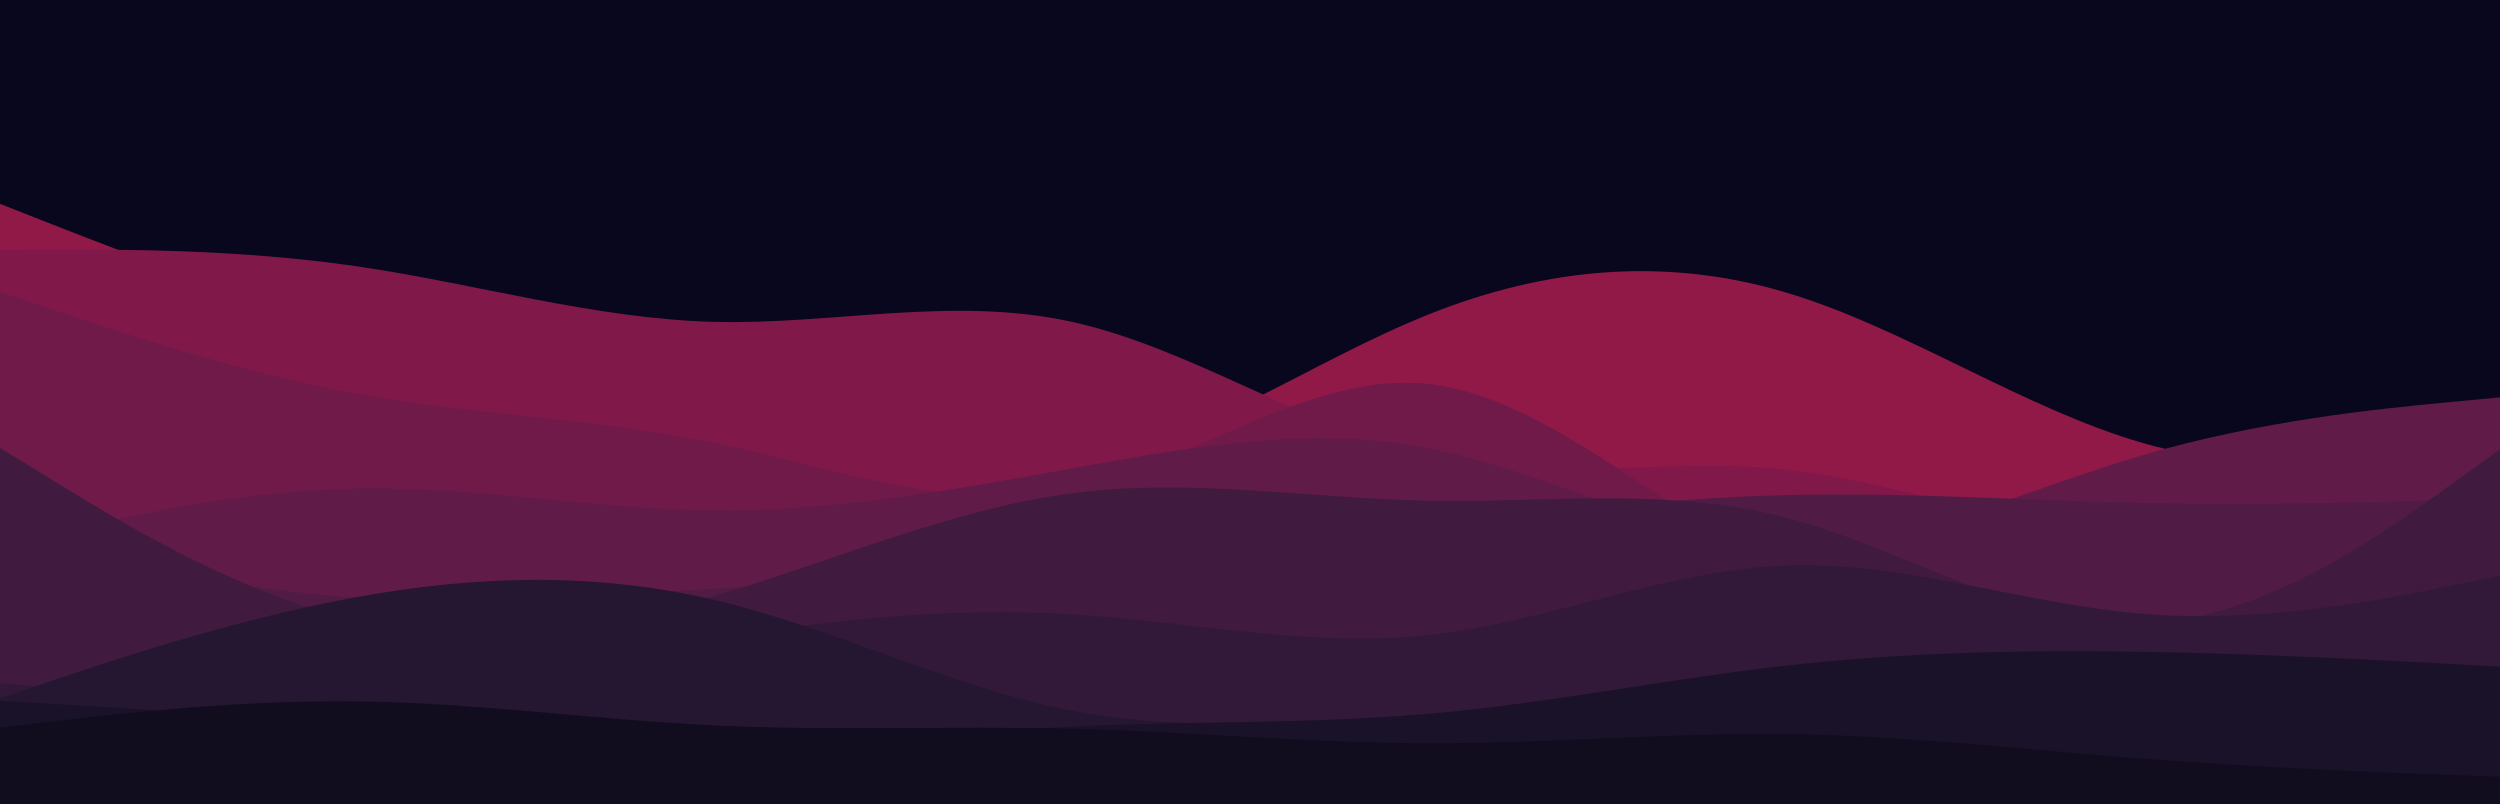
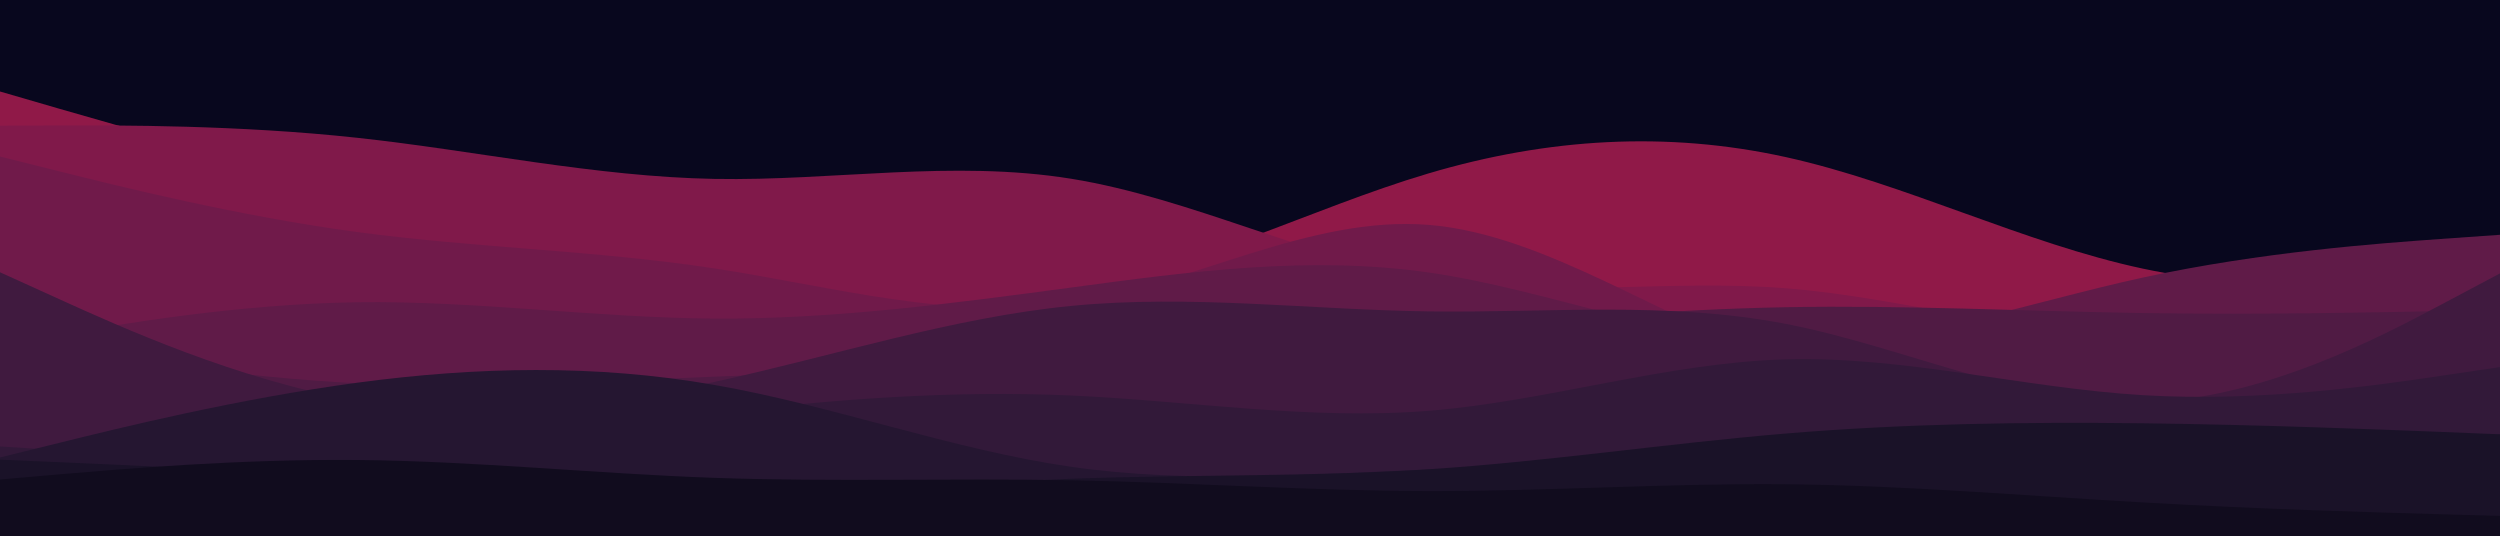
- <svg xmlns="http://www.w3.org/2000/svg" id="visual" viewBox="0 0 1680 540" width="100%" height="400" preserveAspectRatio="none" version="1.1">
-   <rect x="0" y="0" width="1680" height="540" fill="#08071e" />
-   <path d="M0 137L40 152.7C80 168.3 160 199.7 240 220.7C320 241.7 400 252.3 480 273.5C560 294.7 640 326.3 720 313.5C800 300.7 880 243.3 960 211.3C1040 179.3 1120 172.7 1200 196.5C1280 220.3 1360 274.7 1440 297.7C1520 320.7 1600 312.3 1640 308.2L1680 304L1680 541L1640 541C1600 541 1520 541 1440 541C1360 541 1280 541 1200 541C1120 541 1040 541 960 541C880 541 800 541 720 541C640 541 560 541 480 541C400 541 320 541 240 541C160 541 80 541 40 541L0 541Z" fill="#901948" />
-   <path d="M0 168L40 167.8C80 167.7 160 167.3 240 179C320 190.7 400 214.3 480 216.3C560 218.3 640 198.7 720 216.2C800 233.7 880 288.3 960 306.7C1040 325 1120 307 1200 315.5C1280 324 1360 359 1440 356.3C1520 353.7 1600 313.3 1640 293.2L1680 273L1680 541L1640 541C1600 541 1520 541 1440 541C1360 541 1280 541 1200 541C1120 541 1040 541 960 541C880 541 800 541 720 541C640 541 560 541 480 541C400 541 320 541 240 541C160 541 80 541 40 541L0 541Z" fill="#80194a" />
-   <path d="M0 196L40 209.5C80 223 160 250 240 264.5C320 279 400 281 480 297.5C560 314 640 345 720 328.8C800 312.7 880 249.3 960 258C1040 266.7 1120 347.3 1200 380.8C1280 414.3 1360 400.7 1440 382C1520 363.3 1600 339.7 1640 327.8L1680 316L1680 541L1640 541C1600 541 1520 541 1440 541C1360 541 1280 541 1200 541C1120 541 1040 541 960 541C880 541 800 541 720 541C640 541 560 541 480 541C400 541 320 541 240 541C160 541 80 541 40 541L0 541Z" fill="#701a4a" />
-   <path d="M0 367L40 357.7C80 348.3 160 329.7 240 328.2C320 326.7 400 342.3 480 343C560 343.7 640 329.3 720 314.8C800 300.3 880 285.7 960 301.2C1040 316.7 1120 362.3 1200 365.5C1280 368.7 1360 329.3 1440 305.8C1520 282.3 1600 274.7 1640 270.8L1680 267L1680 541L1640 541C1600 541 1520 541 1440 541C1360 541 1280 541 1200 541C1120 541 1040 541 960 541C880 541 800 541 720 541C640 541 560 541 480 541C400 541 320 541 240 541C160 541 80 541 40 541L0 541Z" fill="#601b48" />
-   <path d="M0 361L40 369.8C80 378.7 160 396.3 240 401.7C320 407 400 400 480 395.7C560 391.3 640 389.7 720 383.2C800 376.7 880 365.3 960 354.8C1040 344.3 1120 334.7 1200 332.7C1280 330.7 1360 336.3 1440 338C1520 339.7 1600 337.3 1640 336.2L1680 335L1680 541L1640 541C1600 541 1520 541 1440 541C1360 541 1280 541 1200 541C1120 541 1040 541 960 541C880 541 800 541 720 541C640 541 560 541 480 541C400 541 320 541 240 541C160 541 80 541 40 541L0 541Z" fill="#501b44" />
-   <path d="M0 301L40 325.5C80 350 160 399 240 417.5C320 436 400 424 480 400.5C560 377 640 342 720 331.5C800 321 880 335 960 336.5C1040 338 1120 327 1200 347.8C1280 368.7 1360 421.3 1440 419C1520 416.7 1600 359.3 1640 330.7L1680 302L1680 541L1640 541C1600 541 1520 541 1440 541C1360 541 1280 541 1200 541C1120 541 1040 541 960 541C880 541 800 541 720 541C640 541 560 541 480 541C400 541 320 541 240 541C160 541 80 541 40 541L0 541Z" fill="#401a3f" />
-   <path d="M0 459L40 462.5C80 466 160 473 240 467.2C320 461.3 400 442.7 480 429.3C560 416 640 408 720 412.8C800 417.7 880 435.3 960 426.7C1040 418 1120 383 1200 380C1280 377 1360 406 1440 412.5C1520 419 1600 403 1640 395L1680 387L1680 541L1640 541C1600 541 1520 541 1440 541C1360 541 1280 541 1200 541C1120 541 1040 541 960 541C880 541 800 541 720 541C640 541 560 541 480 541C400 541 320 541 240 541C160 541 80 541 40 541L0 541Z" fill="#321939" />
-   <path d="M0 469L40 455.7C80 442.3 160 415.7 240 401.2C320 386.7 400 384.3 480 403.2C560 422 640 462 720 477.5C800 493 880 484 960 480C1040 476 1120 477 1200 477.7C1280 478.3 1360 478.7 1440 473.7C1520 468.7 1600 458.3 1640 453.2L1680 448L1680 541L1640 541C1600 541 1520 541 1440 541C1360 541 1280 541 1200 541C1120 541 1040 541 960 541C880 541 800 541 720 541C640 541 560 541 480 541C400 541 320 541 240 541C160 541 80 541 40 541L0 541Z" fill="#251631" />
-   <path d="M0 471L40 473.3C80 475.7 160 480.3 240 487.3C320 494.3 400 503.7 480 503.2C560 502.7 640 492.3 720 488.3C800 484.3 880 486.7 960 479.7C1040 472.7 1120 456.3 1200 447.3C1280 438.3 1360 436.7 1440 438C1520 439.3 1600 443.7 1640 445.8L1680 448L1680 541L1640 541C1600 541 1520 541 1440 541C1360 541 1280 541 1200 541C1120 541 1040 541 960 541C880 541 800 541 720 541C640 541 560 541 480 541C400 541 320 541 240 541C160 541 80 541 40 541L0 541Z" fill="#1a1228" />
-   <path d="M0 489L40 484.3C80 479.7 160 470.3 240 471.3C320 472.3 400 483.7 480 487.5C560 491.3 640 487.7 720 489.7C800 491.7 880 499.3 960 499.5C1040 499.7 1120 492.3 1200 493.3C1280 494.3 1360 503.7 1440 509.8C1520 516 1600 519 1640 520.5L1680 522L1680 541L1640 541C1600 541 1520 541 1440 541C1360 541 1280 541 1200 541C1120 541 1040 541 960 541C880 541 800 541 720 541C640 541 560 541 480 541C400 541 320 541 240 541C160 541 80 541 40 541L0 541Z" fill="#110c1e" />
+ <svg xmlns="http://www.w3.org/2000/svg" id="visual" viewBox="0 0 1680 486" width="1680" height="360" preserveAspectRatio="none" version="1.1">
+   <defs id="defs10" />
+   <rect x="0" y="9.0122221e-06" width="1680" height="486" fill="#08071e" id="rect1" style="stroke-width:0.949" />
+   <path d="m 0,83 40,15.7 c 40,15.6 120,47 200,68 80,21 160,31.6 240,52.8 80,21.2 160,52.8 240,40 80,-12.8 160,-70.2 240,-102.2 80,-32 160,-38.6 240,-14.8 80,23.8 160,78.2 240,101.2 80,23 160,14.6 200,10.5 l 40,-4.2 v 237 h -40 c -40,0 -120,0 -200,0 -80,0 -160,0 -240,0 -80,0 -160,0 -240,0 -80,0 -160,0 -240,0 -80,0 -160,0 -240,0 -80,0 -160,0 -240,0 -80,0 -160,0 -200,0 H 0 Z" fill="#901948" id="path1" />
+   <path d="m 0,114 40,-0.2 c 40,-0.1 120,-0.5 200,11.2 80,11.7 160,35.3 240,37.3 80,2 160,-17.6 240,-0.1 80,17.5 160,72.1 240,90.5 80,18.3 160,0.3 240,8.8 80,8.5 160,43.5 240,40.8 80,-2.6 160,-43 200,-63.1 l 40,-20.2 v 268 h -40 c -40,0 -120,0 -200,0 -80,0 -160,0 -240,0 -80,0 -160,0 -240,0 -80,0 -160,0 -240,0 -80,0 -160,0 -240,0 -80,0 -160,0 -240,0 -80,0 -160,0 -200,0 H 0 Z" fill="#80194a" id="path2" />
+   <path d="m 0,142 40,13.5 c 40,13.5 120,40.5 200,55 80,14.5 160,16.5 240,33 80,16.5 160,47.5 240,31.3 80,-16.1 160,-79.5 240,-70.8 80,8.7 160,89.3 240,122.8 80,33.5 160,19.9 240,1.2 80,-18.7 160,-42.3 200,-54.2 l 40,-11.8 v 225 h -40 c -40,0 -120,0 -200,0 -80,0 -160,0 -240,0 -80,0 -160,0 -240,0 -80,0 -160,0 -240,0 -80,0 -160,0 -240,0 -80,0 -160,0 -240,0 -80,0 -160,0 -200,0 H 0 Z" fill="#701a4a" id="path3" />
+   <path d="m 0,313 40,-9.3 c 40,-9.4 120,-28 200,-29.5 80,-1.5 160,14.1 240,14.8 80,0.7 160,-13.7 240,-28.2 80,-14.5 160,-29.1 240,-13.6 80,15.5 160,61.1 240,64.3 80,3.2 160,-36.2 240,-59.7 80,-23.5 160,-31.1 200,-35 l 40,-3.8 v 274 h -40 c -40,0 -120,0 -200,0 -80,0 -160,0 -240,0 -80,0 -160,0 -240,0 -80,0 -160,0 -240,0 -80,0 -160,0 -240,0 -80,0 -160,0 -240,0 -80,0 -160,0 -200,0 H 0 Z" fill="#601b48" id="path4" />
+   <path d="m 0,307 40,8.8 c 40,8.9 120,26.5 200,31.9 80,5.3 160,-1.7 240,-6 80,-4.4 160,-6 240,-12.5 80,-6.5 160,-17.9 240,-28.4 80,-10.5 160,-20.1 240,-22.1 80,-2 160,3.6 240,5.3 80,1.7 160,-0.7 200,-1.8 l 40,-1.2 v 206 h -40 c -40,0 -120,0 -200,0 -80,0 -160,0 -240,0 -80,0 -160,0 -240,0 -80,0 -160,0 -240,0 -80,0 -160,0 -240,0 -80,0 -160,0 -240,0 -80,0 -160,0 -200,0 H 0 Z" fill="#501b44" id="path5" />
+   <path d="m 0,247 40,24.5 c 40,24.5 120,73.5 200,92 80,18.5 160,6.5 240,-17 80,-23.5 160,-58.5 240,-69 80,-10.5 160,3.5 240,5 80,1.5 160,-9.5 240,11.3 80,20.9 160,73.5 240,71.2 80,-2.3 160,-59.7 200,-88.3 l 40,-28.7 v 239 h -40 c -40,0 -120,0 -200,0 -80,0 -160,0 -240,0 -80,0 -160,0 -240,0 -80,0 -160,0 -240,0 -80,0 -160,0 -240,0 -80,0 -160,0 -240,0 -80,0 -160,0 -200,0 H 0 Z" fill="#401a3f" id="path6" />
+   <path d="m 0,405 40,3.5 c 40,3.5 120,10.5 200,4.7 80,-5.9 160,-24.5 240,-37.9 80,-13.3 160,-21.3 240,-16.5 80,4.9 160,22.5 240,13.9 80,-8.7 160,-43.7 240,-46.7 80,-3 160,26 240,32.5 80,6.5 160,-9.5 200,-17.5 l 40,-8 v 154 h -40 c -40,0 -120,0 -200,0 -80,0 -160,0 -240,0 -80,0 -160,0 -240,0 -80,0 -160,0 -240,0 -80,0 -160,0 -240,0 -80,0 -160,0 -240,0 -80,0 -160,0 -200,0 H 0 Z" fill="#321939" id="path7" />
+   <path d="m 0,415 40,-13.3 c 40,-13.4 120,-40 200,-54.5 80,-14.5 160,-16.9 240,2 80,18.8 160,58.8 240,74.3 80,15.5 160,6.5 240,2.5 80,-4 160,-3 240,-2.3 80,0.6 160,1 240,-4 80,-5 160,-15.4 200,-20.5 l 40,-5.2 v 93 h -40 c -40,0 -120,0 -200,0 -80,0 -160,0 -240,0 -80,0 -160,0 -240,0 -80,0 -160,0 -240,0 -80,0 -160,0 -240,0 -80,0 -160,0 -240,0 -80,0 -160,0 -200,0 H 0 Z" fill="#251631" id="path8" />
+   <path d="m 0,417 40,2.3 c 40,2.4 120,7 200,14 80,7 160,16.4 240,15.9 80,-0.5 160,-10.9 240,-14.9 80,-4 160,-1.6 240,-8.6 80,-7 160,-23.4 240,-32.4 80,-9 160,-10.6 240,-9.3 80,1.3 160,5.7 200,7.8 l 40,2.2 v 93 h -40 c -40,0 -120,0 -200,0 -80,0 -160,0 -240,0 -80,0 -160,0 -240,0 -80,0 -160,0 -240,0 -80,0 -160,0 -240,0 -80,0 -160,0 -240,0 -80,0 -160,0 -200,0 H 0 Z" fill="#1a1228" id="path9" />
+   <path d="m 0,435 40,-4.7 c 40,-4.6 120,-14 200,-13 80,1 160,12.4 240,16.2 80,3.8 160,0.2 240,2.2 80,2 160,9.6 240,9.8 80,0.2 160,-7.2 240,-6.2 80,1 160,10.4 240,16.5 80,6.2 160,9.2 200,10.7 l 40,1.5 v 19 h -40 c -40,0 -120,0 -200,0 -80,0 -160,0 -240,0 -80,0 -160,0 -240,0 -80,0 -160,0 -240,0 -80,0 -160,0 -240,0 -80,0 -160,0 -240,0 -80,0 -160,0 -200,0 H 0 Z" fill="#110c1e" id="path10" />
</svg>
